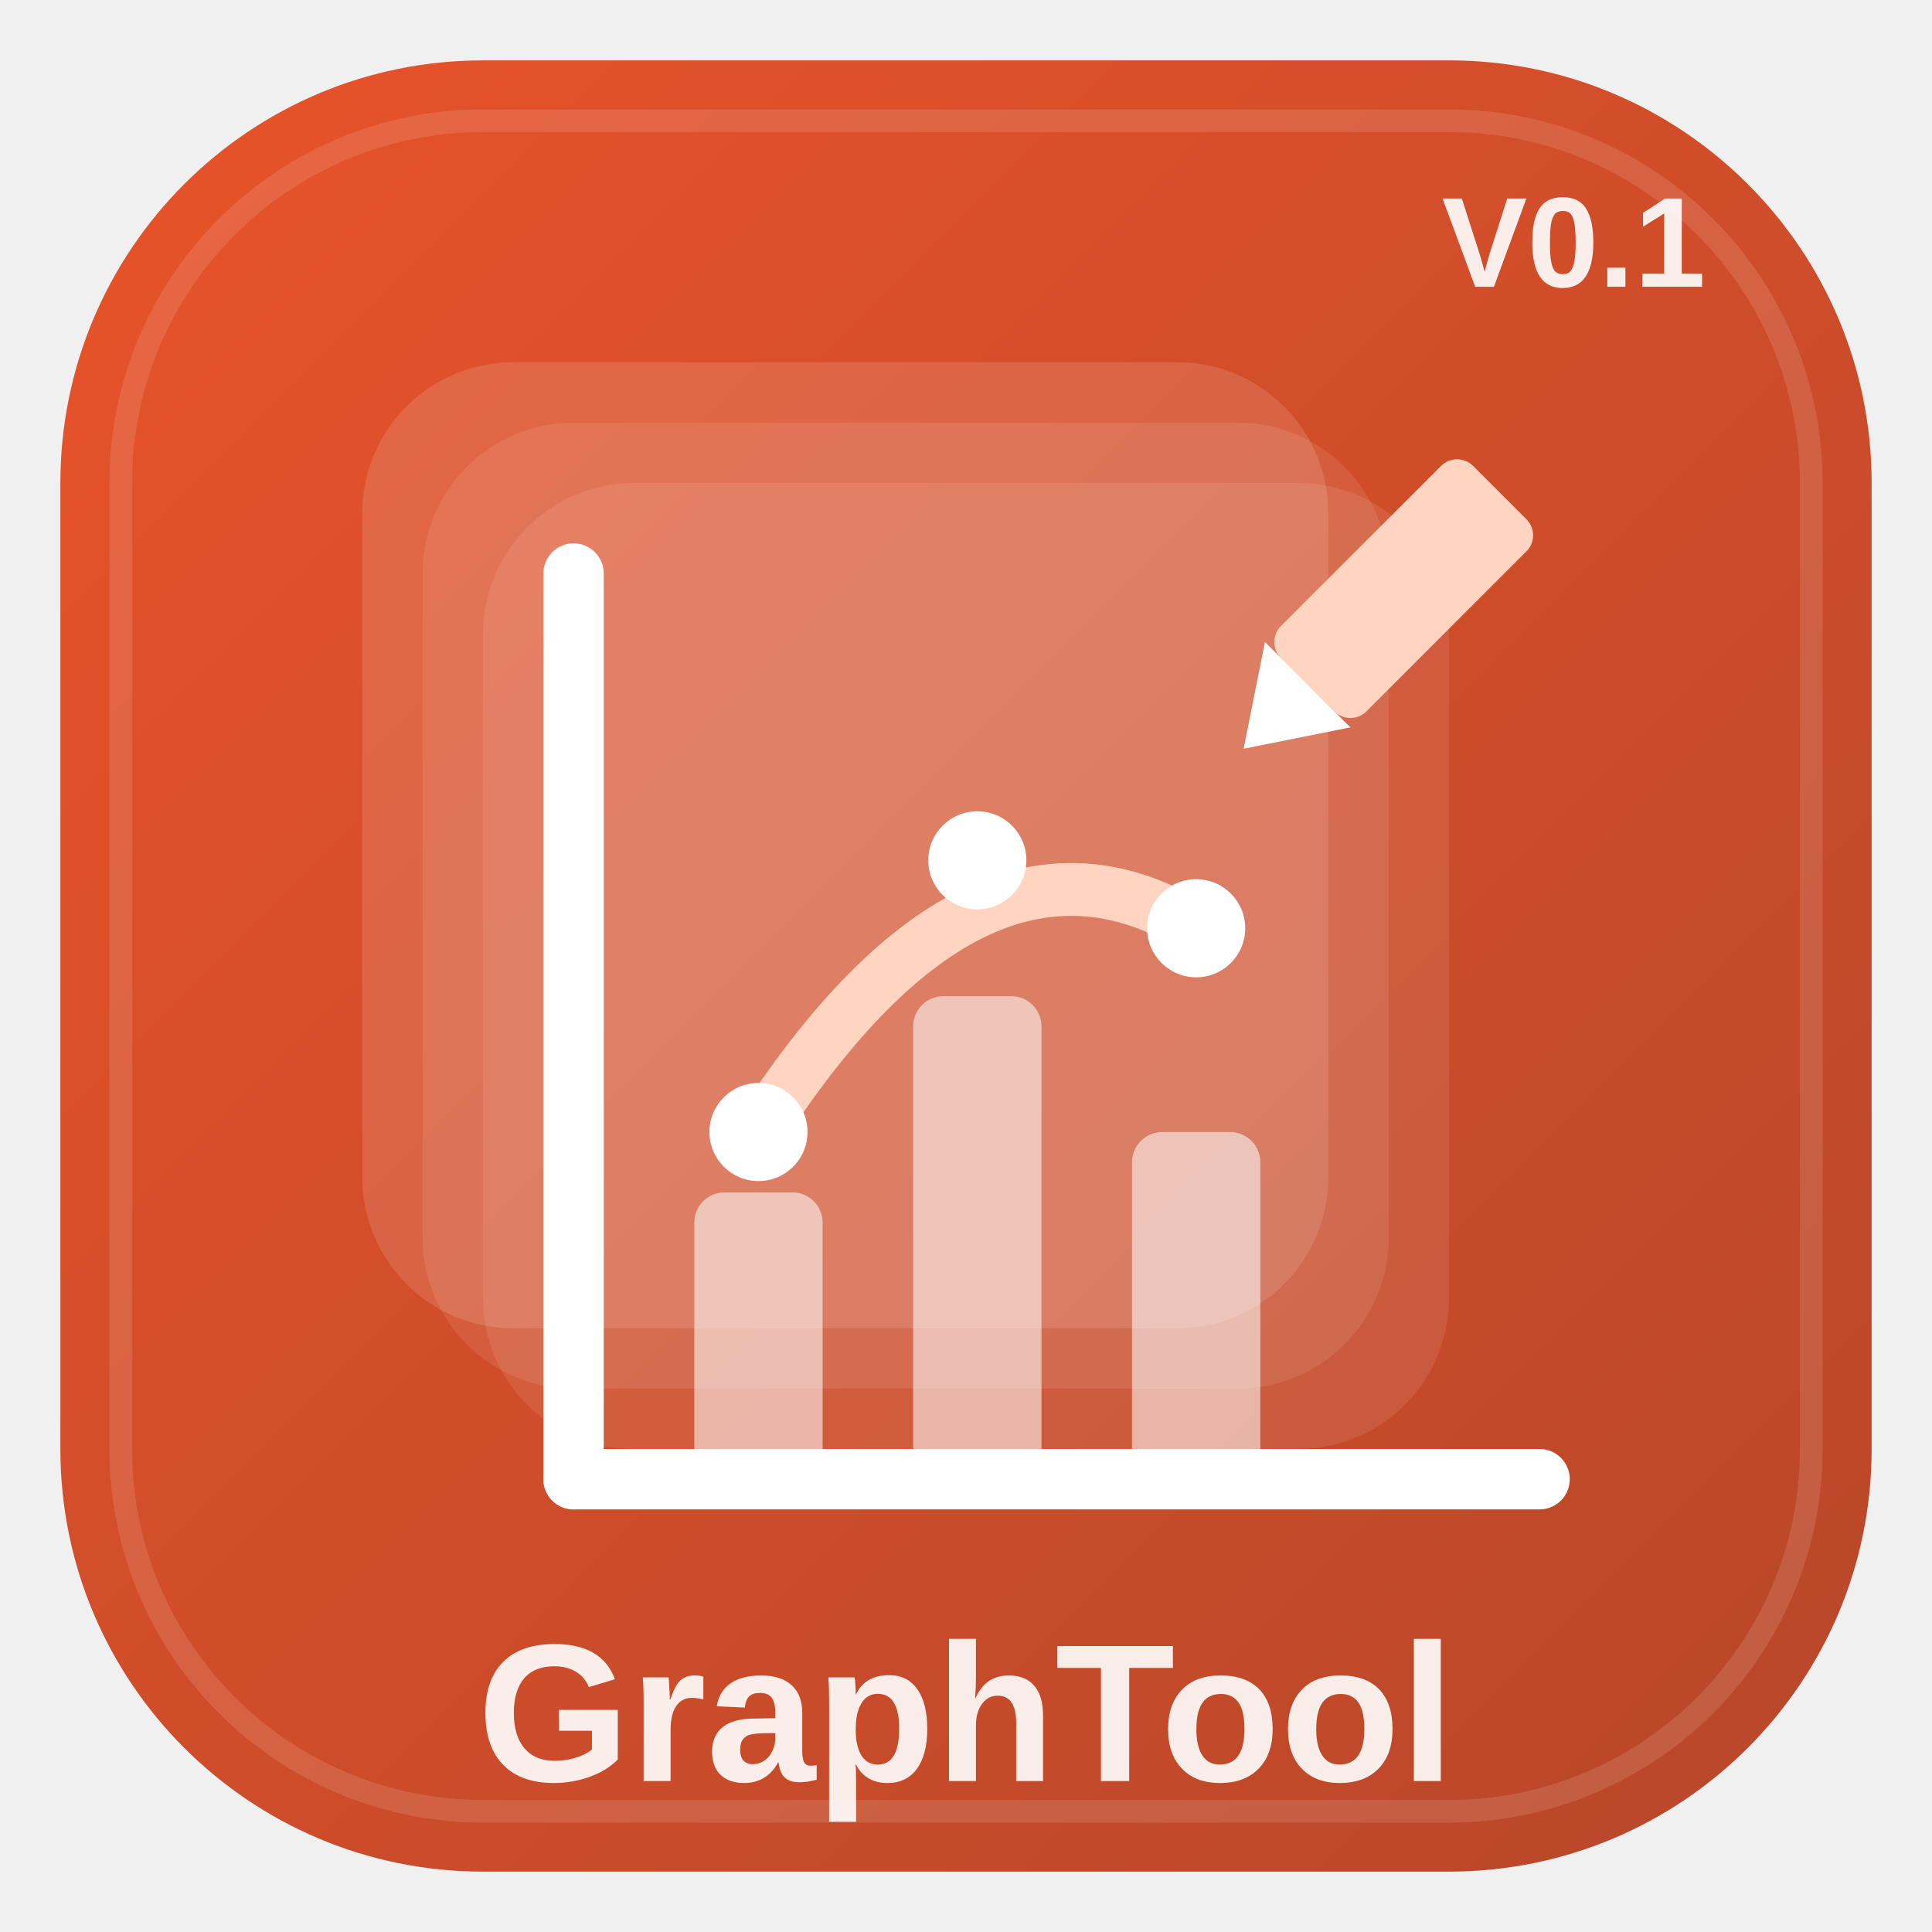
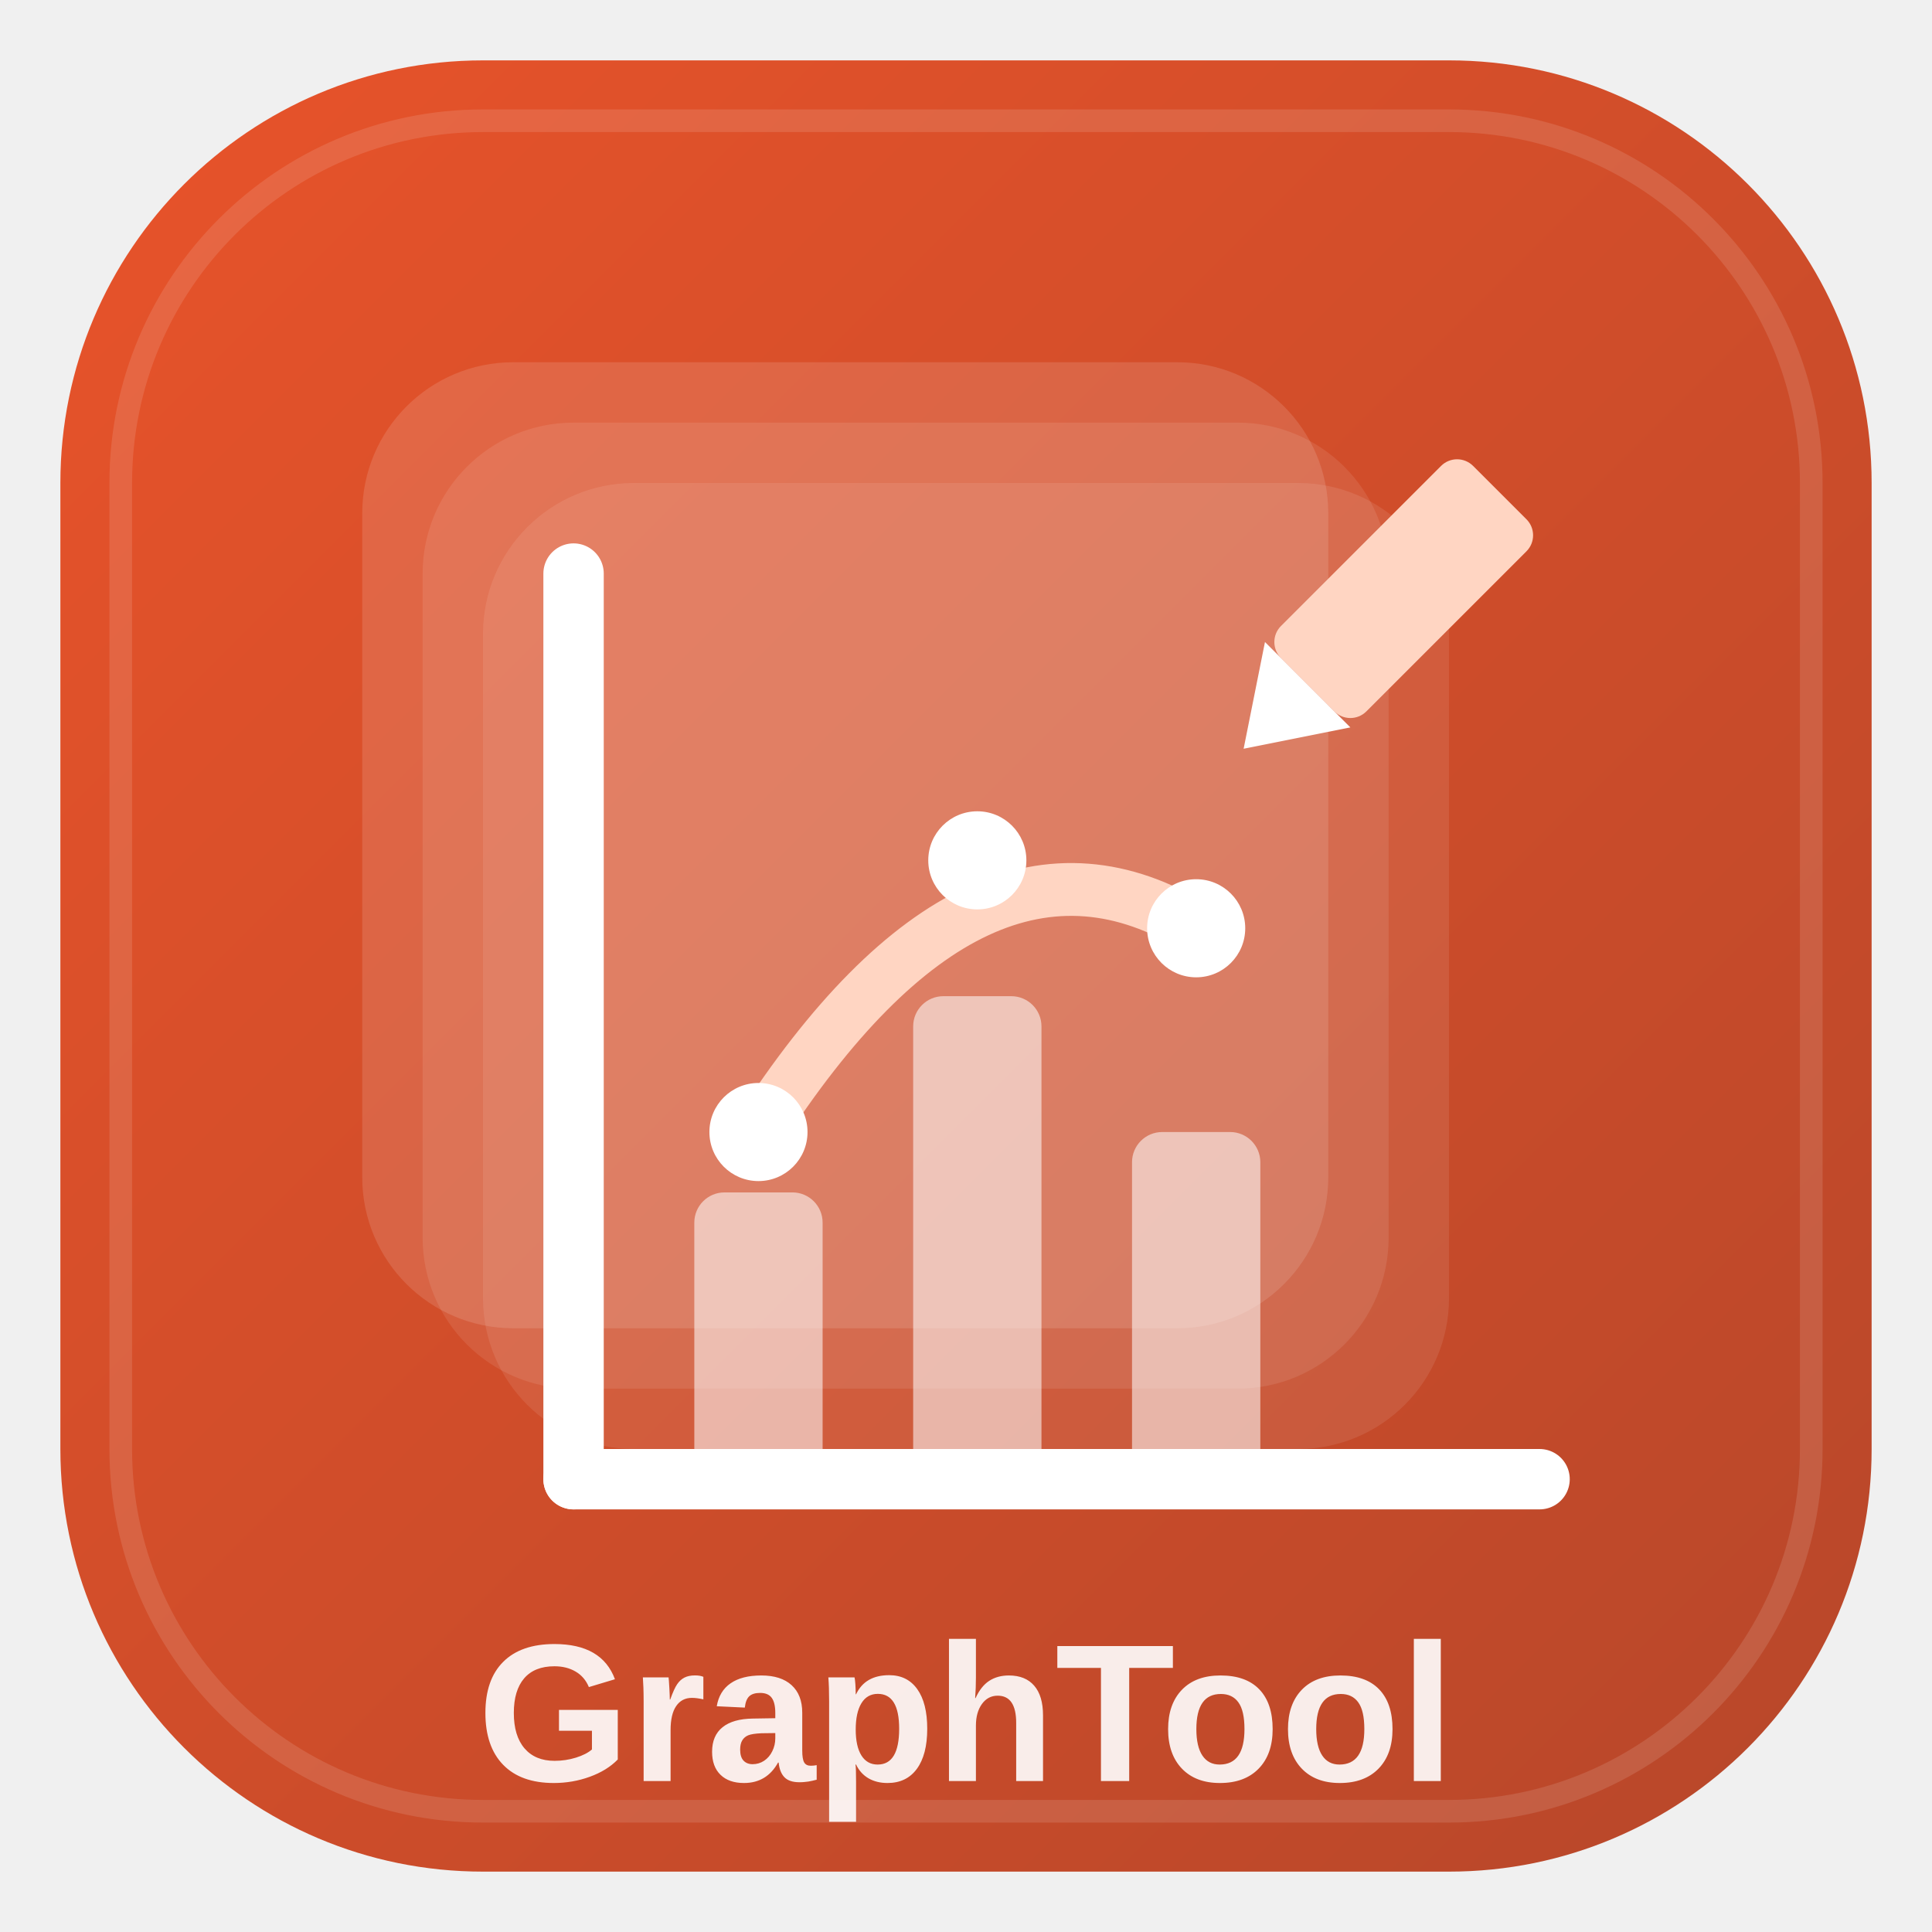
<svg xmlns="http://www.w3.org/2000/svg" viewBox="0 0 512 512" width="512" height="512">
  <defs>
    <linearGradient id="pptBase" x1="0" y1="0" x2="1" y2="1">
      <stop offset="0" stop-color="#E8532A" />
      <stop offset="1" stop-color="#B7472A" />
    </linearGradient>
  </defs>
  <rect x="16" y="16" width="480" height="480" rx="112" fill="url(#pptBase)" />
  <rect x="32" y="32" width="448" height="448" rx="96" fill="none" stroke="#FFFFFF" stroke-opacity="0.12" stroke-width="6" />
  <g opacity="0.92">
    <rect x="128" y="128" width="256" height="256" rx="40" fill="#FFFFFF" opacity="0.10" />
    <rect x="112" y="112" width="256" height="256" rx="40" fill="#FFFFFF" opacity="0.10" />
    <rect x="96" y="96" width="256" height="256" rx="40" fill="#FFFFFF" opacity="0.14" />
  </g>
  <g stroke="#FFFFFF" stroke-width="16" stroke-linecap="round" fill="none">
    <path d="M152 152 V 392" />
    <path d="M152 392 H 408" />
  </g>
  <g fill="#FFFFFF" opacity="0.55">
    <rect x="184" y="316" width="34" height="76" rx="8" />
    <rect x="242" y="264" width="34" height="128" rx="8" />
    <rect x="300" y="300" width="34" height="92" rx="8" />
  </g>
  <path d="M201 300 Q 259 210 317 246" fill="none" stroke="#FFD5C2" stroke-width="14" stroke-linecap="round" />
  <g fill="#FFFFFF">
    <circle cx="201" cy="300" r="13" />
    <circle cx="259" cy="228" r="13" />
    <circle cx="317" cy="246" r="13" />
  </g>
  <g transform="rotate(45 372 156)">
    <rect x="356" y="120" width="32" height="72" rx="6" fill="#FFD5C2" />
    <path d="M356 192 L372 216 L388 192 Z" fill="#FFFFFF" />
  </g>
  <text x="256" y="472" font-family="Segoe UI, Arial, sans-serif" font-size="52" font-weight="700" fill="#FFFFFF" text-anchor="middle" opacity="0.9">GraphTool</text>
-   <text x="452" y="76" font-family="Segoe UI, Arial, sans-serif" font-size="34" font-weight="600" fill="#FFFFFF" text-anchor="end" opacity="0.9">V0.1</text>
</svg>
